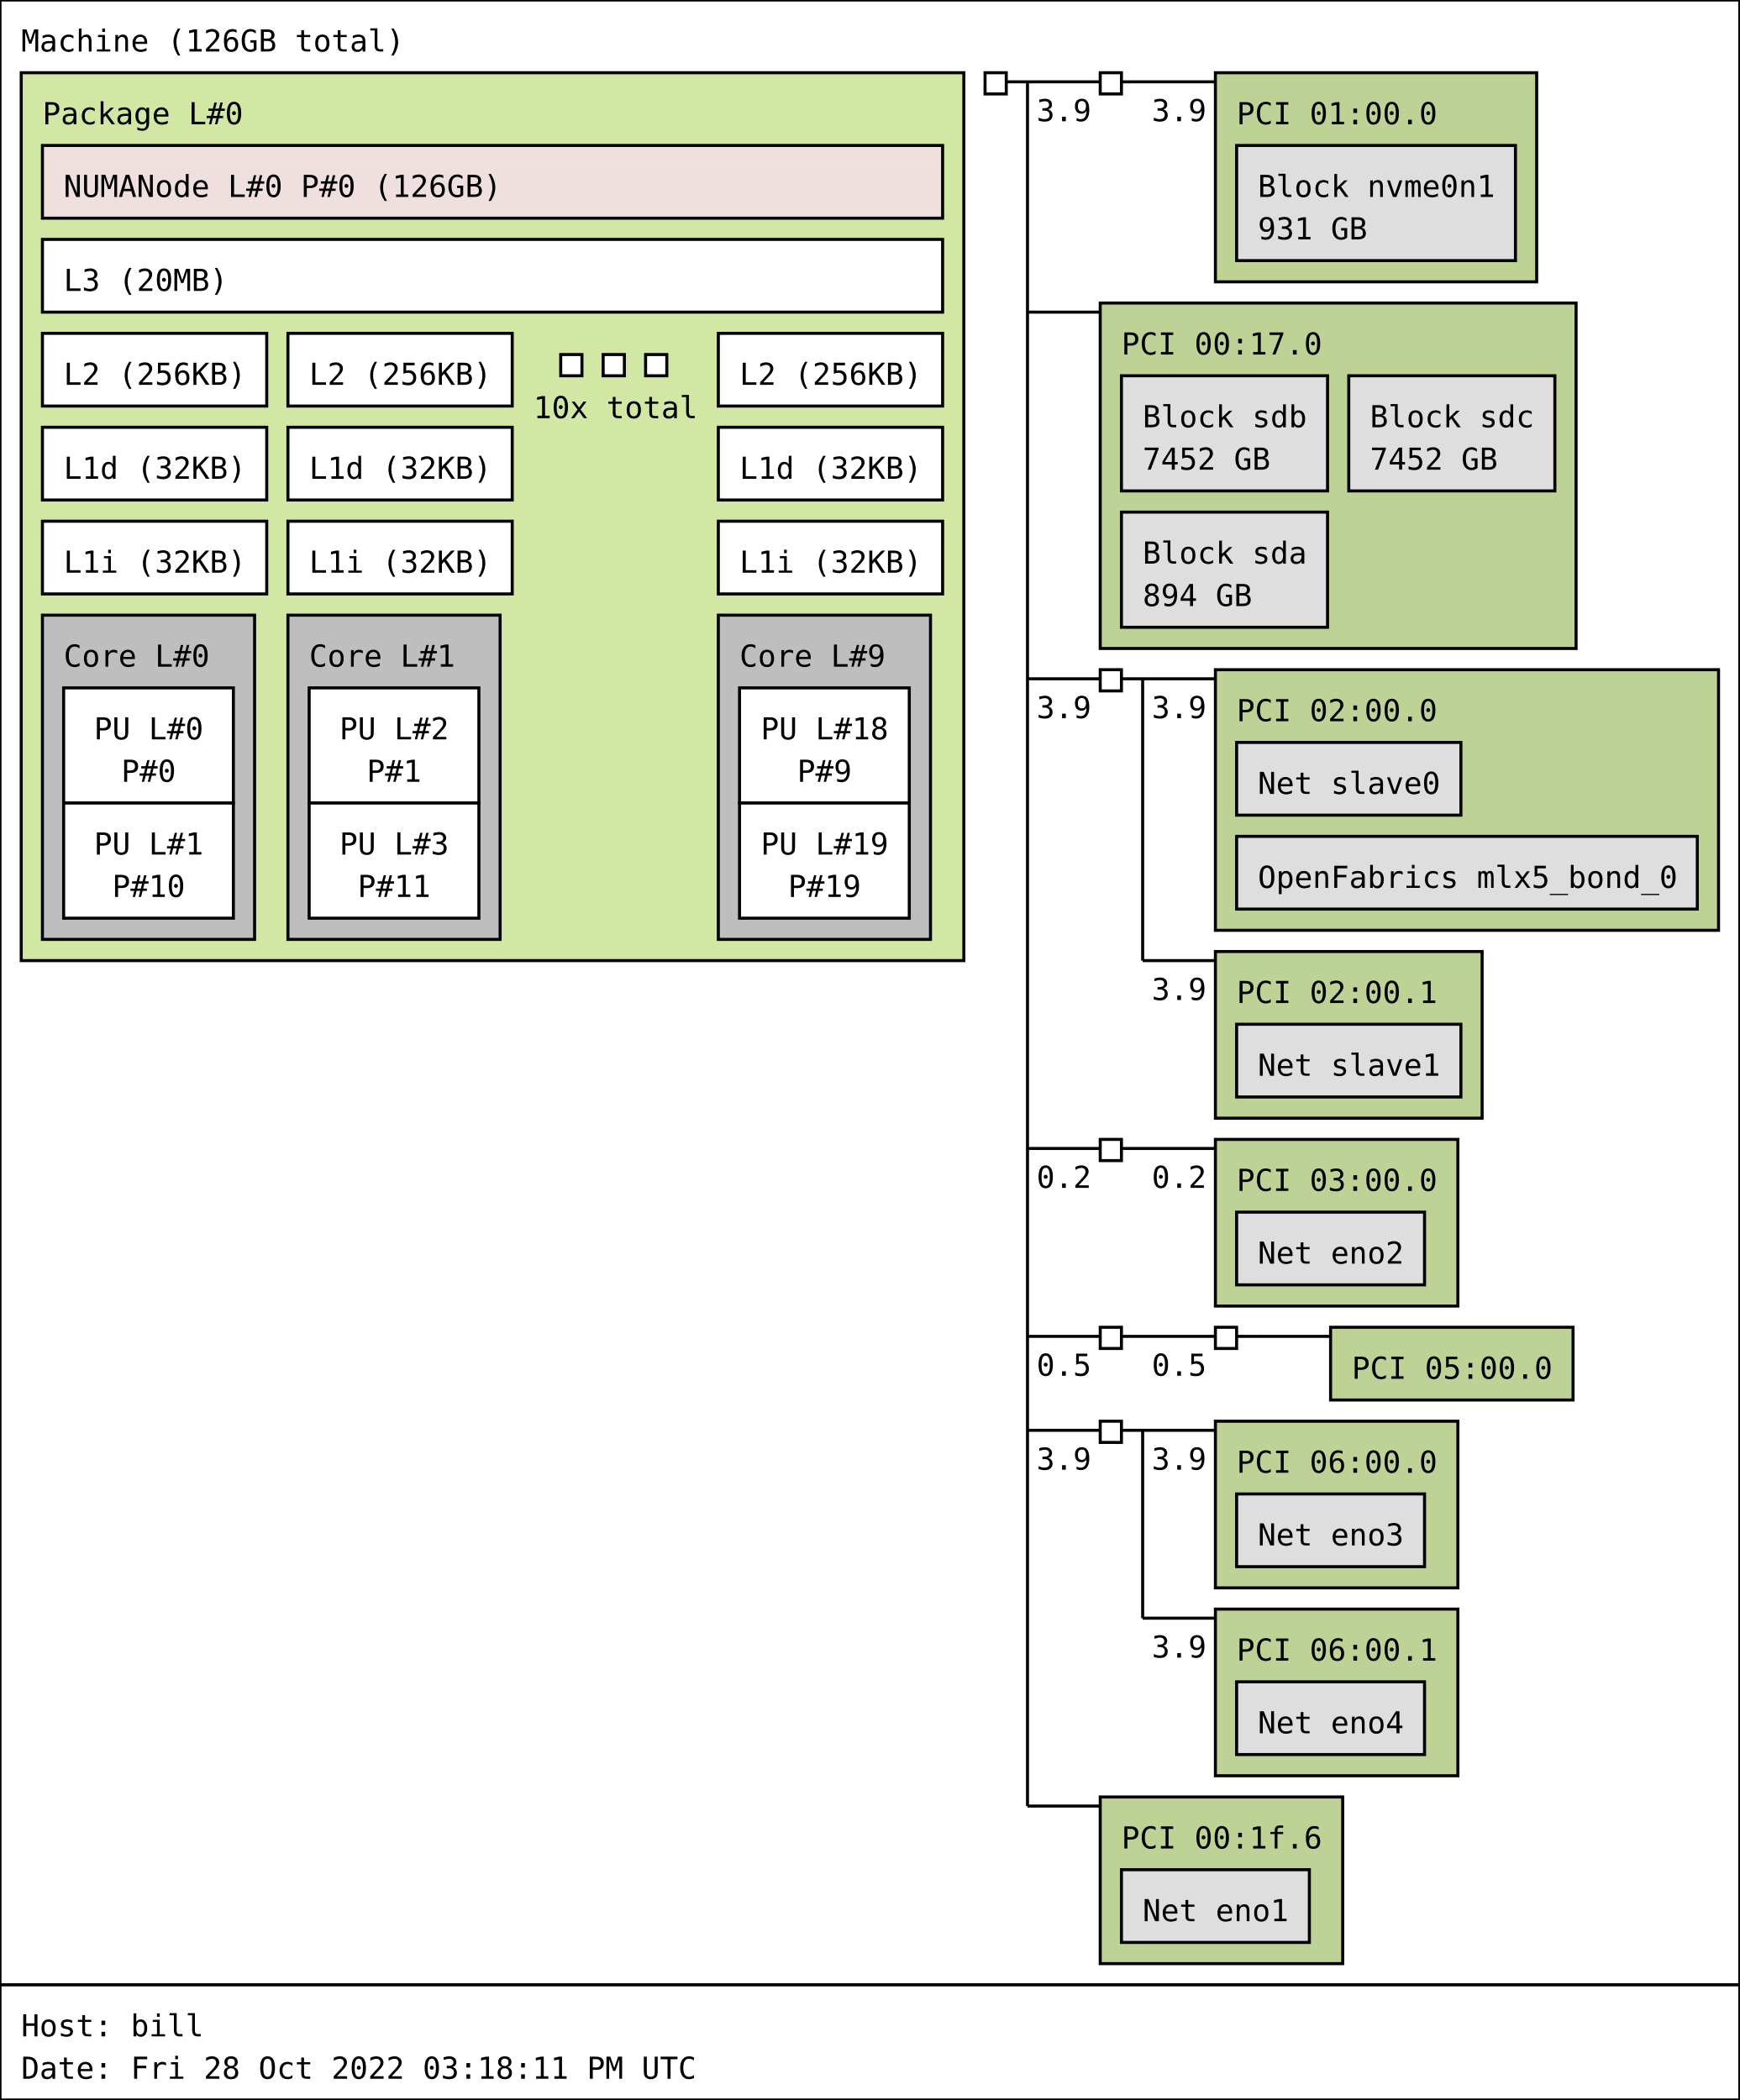
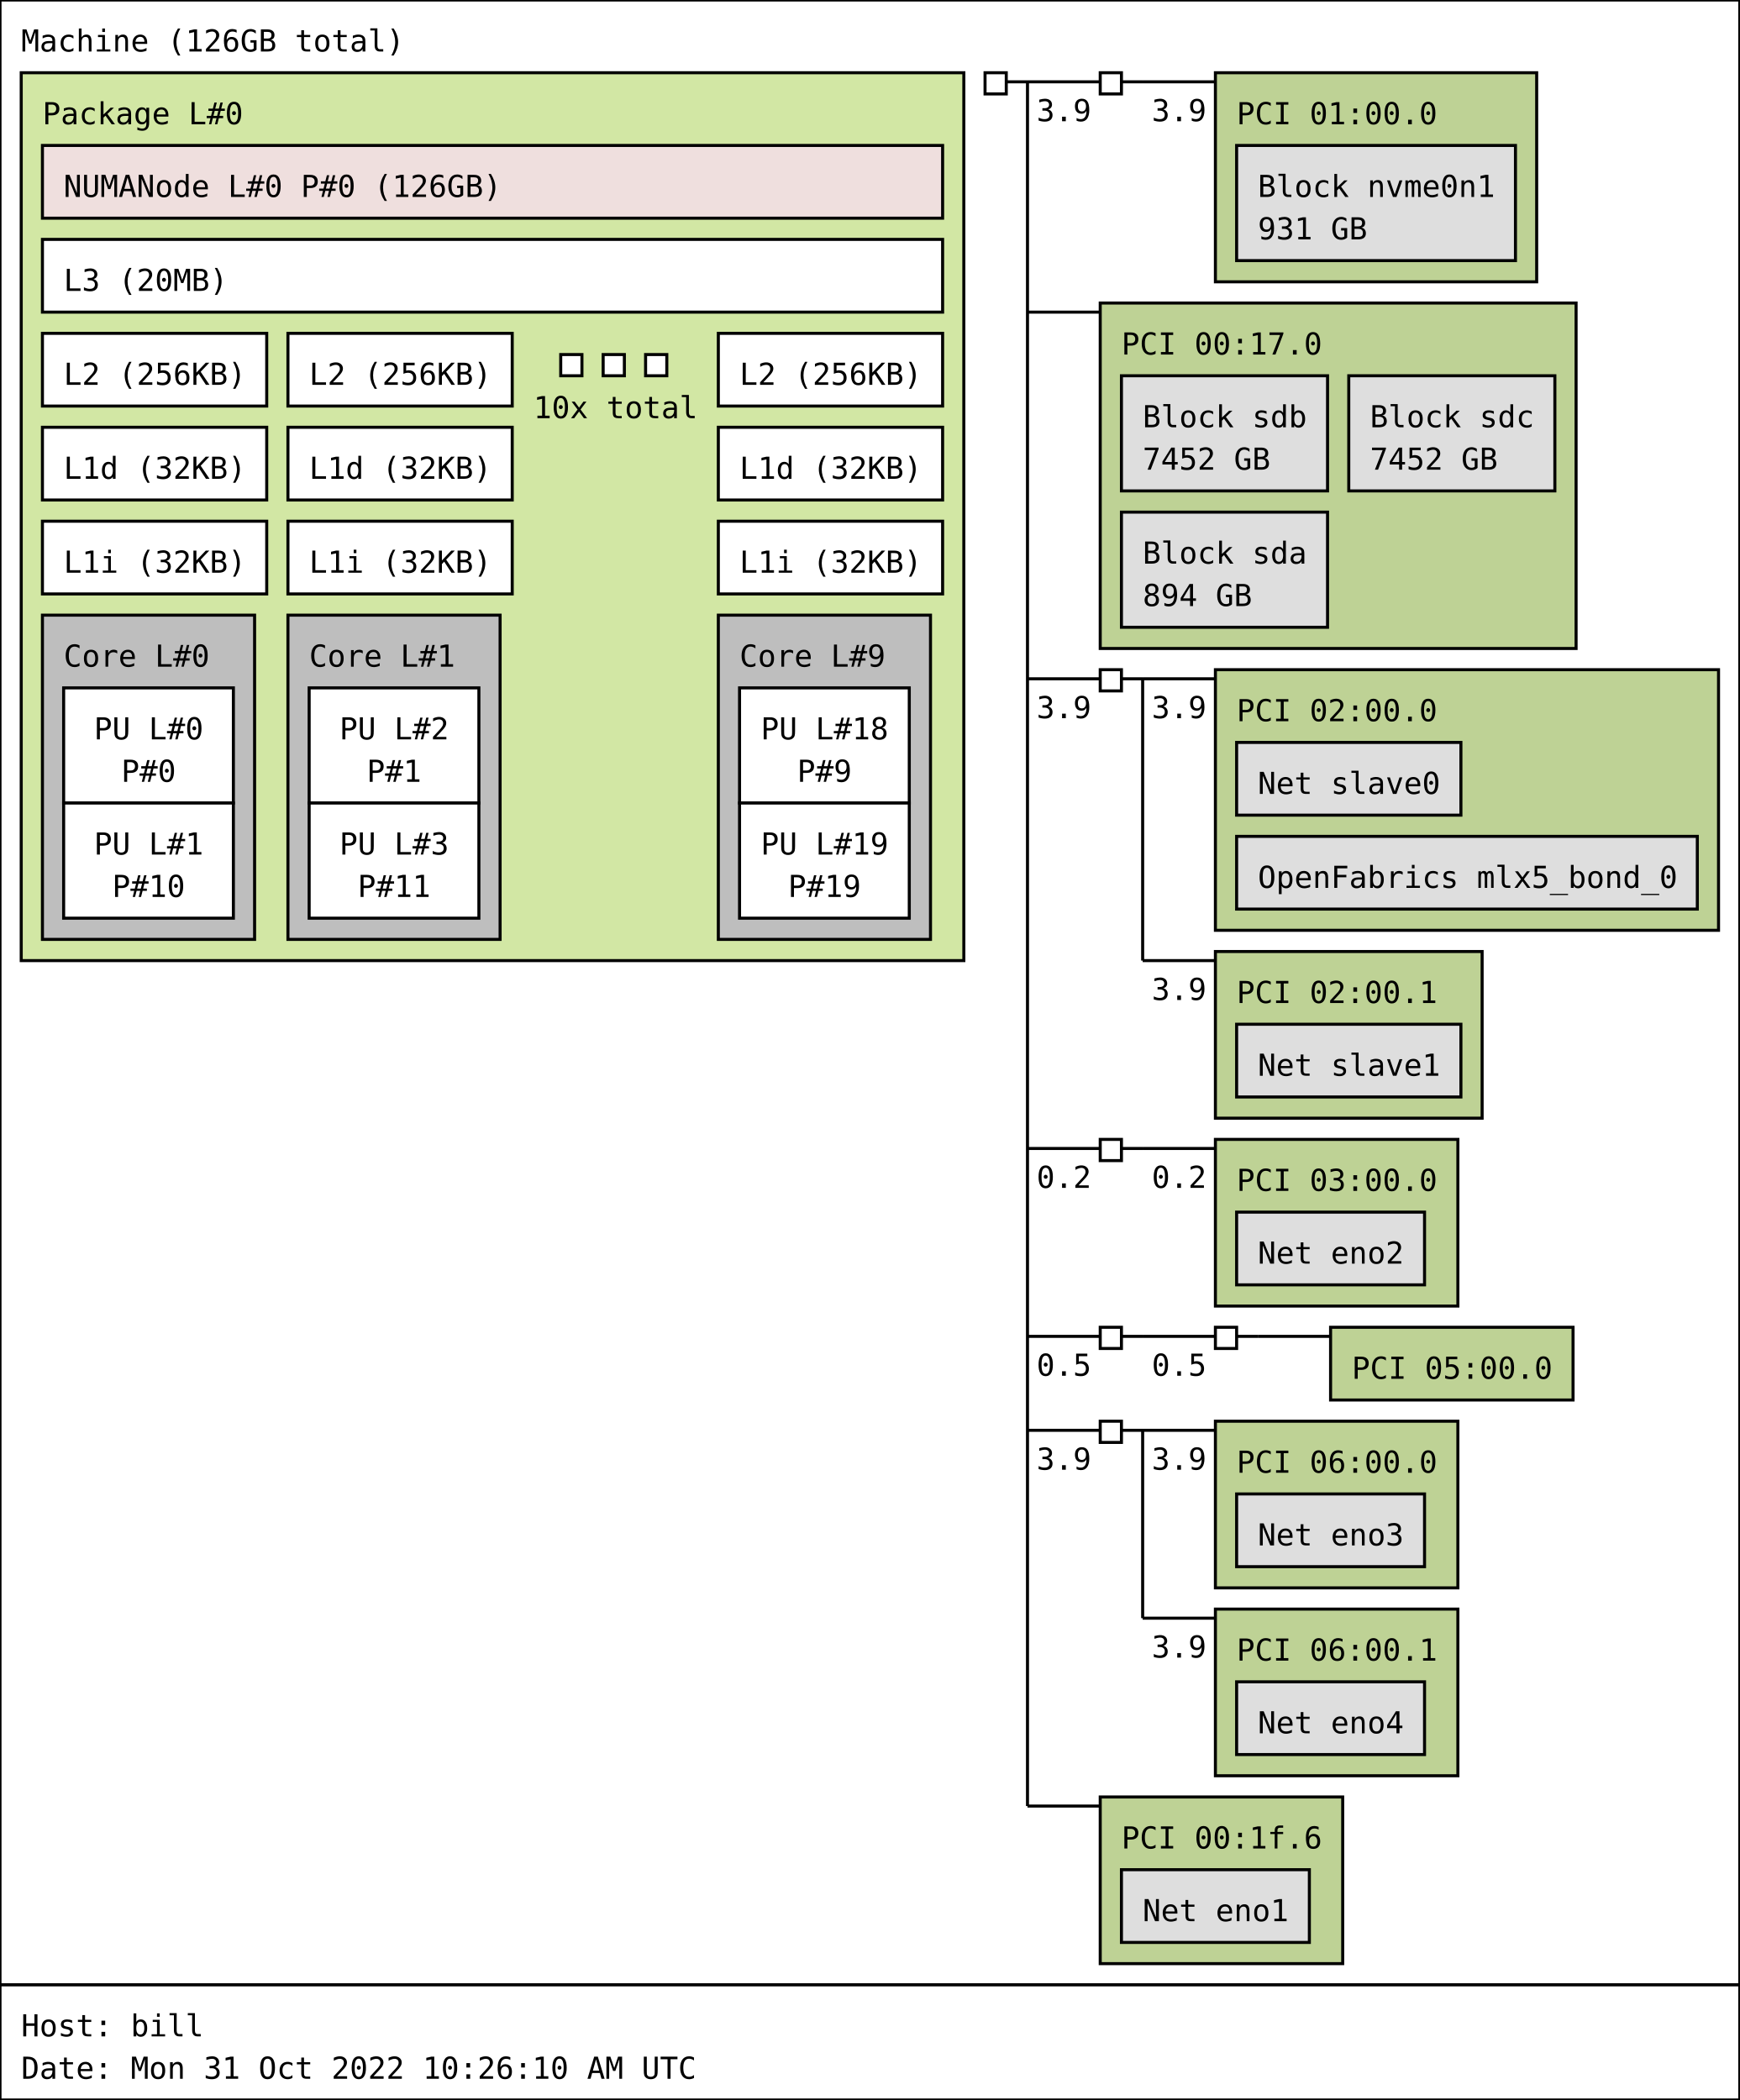
<svg xmlns="http://www.w3.org/2000/svg" width="574px" height="693px" viewBox="0 0 574px 693px" version="1.1">
  <rect id="Machine_0_rect" class="Machine" x="0" y="0" width="574" height="655" fill="rgb(255,255,255)" stroke="rgb(0,0,0)" stroke-width="1" />
  <text id="Machine_0_text" class="Machine" font-family="Monospace" x="7" y="17" fill="rgb(0,0,0)" font-size="10px">Machine (126GB total)</text>
  <rect id="Package_0_rect" class="Package" x="7" y="24" width="311" height="293" fill="rgb(210,231,164)" stroke="rgb(0,0,0)" stroke-width="1" />
  <text id="Package_0_text" class="Package" font-family="Monospace" x="14" y="41" fill="rgb(0,0,0)" font-size="10px">Package L#0</text>
  <rect id="L3_0_rect" class="L3" x="14" y="79" width="297" height="24" fill="rgb(255,255,255)" stroke="rgb(0,0,0)" stroke-width="1" />
  <text id="L3_0_text" class="L3" font-family="Monospace" x="21" y="96" fill="rgb(0,0,0)" font-size="10px">L3 (20MB)</text>
  <rect id="L2_0_rect" class="L2" x="14" y="110" width="74" height="24" fill="rgb(255,255,255)" stroke="rgb(0,0,0)" stroke-width="1" />
  <text id="L2_0_text" class="L2" font-family="Monospace" x="21" y="127" fill="rgb(0,0,0)" font-size="10px">L2 (256KB)</text>
  <rect id="L1d_0_rect" class="L1d" x="14" y="141" width="74" height="24" fill="rgb(255,255,255)" stroke="rgb(0,0,0)" stroke-width="1" />
  <text id="L1d_0_text" class="L1d" font-family="Monospace" x="21" y="158" fill="rgb(0,0,0)" font-size="10px">L1d (32KB)</text>
  <rect id="L1i_0_rect" class="L1i" x="14" y="172" width="74" height="24" fill="rgb(255,255,255)" stroke="rgb(0,0,0)" stroke-width="1" />
  <text id="L1i_0_text" class="L1i" font-family="Monospace" x="21" y="189" fill="rgb(0,0,0)" font-size="10px">L1i (32KB)</text>
  <rect id="Core_0_rect" class="Core" x="14" y="203" width="70" height="107" fill="rgb(190,190,190)" stroke="rgb(0,0,0)" stroke-width="1" />
  <text id="Core_0_text" class="Core" font-family="Monospace" x="21" y="220" fill="rgb(0,0,0)" font-size="10px">Core L#0</text>
  <rect id="PU_0_rect" class="PU" x="21" y="227" width="56" height="38" fill="rgb(255,255,255)" stroke="rgb(0,0,0)" stroke-width="1" />
  <text id="PU_0_text" class="PU" font-family="Monospace" x="31" y="244" fill="rgb(0,0,0)" font-size="10px">PU L#0</text>
  <text id="PU_0_text_1" class="PU" font-family="Monospace" x="40" y="258" fill="rgb(0,0,0)" font-size="10px">P#0</text>
  <rect id="PU_1_rect" class="PU" x="21" y="265" width="56" height="38" fill="rgb(255,255,255)" stroke="rgb(0,0,0)" stroke-width="1" />
  <text id="PU_1_text" class="PU" font-family="Monospace" x="31" y="282" fill="rgb(0,0,0)" font-size="10px">PU L#1</text>
  <text id="PU_1_text_1" class="PU" font-family="Monospace" x="37" y="296" fill="rgb(0,0,0)" font-size="10px">P#10</text>
  <rect id="L2_1_rect" class="L2" x="95" y="110" width="74" height="24" fill="rgb(255,255,255)" stroke="rgb(0,0,0)" stroke-width="1" />
  <text id="L2_1_text" class="L2" font-family="Monospace" x="102" y="127" fill="rgb(0,0,0)" font-size="10px">L2 (256KB)</text>
  <rect id="L1d_1_rect" class="L1d" x="95" y="141" width="74" height="24" fill="rgb(255,255,255)" stroke="rgb(0,0,0)" stroke-width="1" />
  <text id="L1d_1_text" class="L1d" font-family="Monospace" x="102" y="158" fill="rgb(0,0,0)" font-size="10px">L1d (32KB)</text>
  <rect id="L1i_1_rect" class="L1i" x="95" y="172" width="74" height="24" fill="rgb(255,255,255)" stroke="rgb(0,0,0)" stroke-width="1" />
  <text id="L1i_1_text" class="L1i" font-family="Monospace" x="102" y="189" fill="rgb(0,0,0)" font-size="10px">L1i (32KB)</text>
  <rect id="Core_1_rect" class="Core" x="95" y="203" width="70" height="107" fill="rgb(190,190,190)" stroke="rgb(0,0,0)" stroke-width="1" />
  <text id="Core_1_text" class="Core" font-family="Monospace" x="102" y="220" fill="rgb(0,0,0)" font-size="10px">Core L#1</text>
  <rect id="PU_2_rect" class="PU" x="102" y="227" width="56" height="38" fill="rgb(255,255,255)" stroke="rgb(0,0,0)" stroke-width="1" />
  <text id="PU_2_text" class="PU" font-family="Monospace" x="112" y="244" fill="rgb(0,0,0)" font-size="10px">PU L#2</text>
  <text id="PU_2_text_1" class="PU" font-family="Monospace" x="121" y="258" fill="rgb(0,0,0)" font-size="10px">P#1</text>
  <rect id="PU_3_rect" class="PU" x="102" y="265" width="56" height="38" fill="rgb(255,255,255)" stroke="rgb(0,0,0)" stroke-width="1" />
  <text id="PU_3_text" class="PU" font-family="Monospace" x="112" y="282" fill="rgb(0,0,0)" font-size="10px">PU L#3</text>
  <text id="PU_3_text_1" class="PU" font-family="Monospace" x="118" y="296" fill="rgb(0,0,0)" font-size="10px">P#11</text>
  <rect id="L2_2_rect" class="L2" x="185" y="117" width="7" height="7" fill="rgb(255,255,255)" stroke="rgb(0,0,0)" stroke-width="1" />
  <rect id="L2_2_rect" class="L2" x="199" y="117" width="7" height="7" fill="rgb(255,255,255)" stroke="rgb(0,0,0)" stroke-width="1" />
  <rect id="L2_2_rect" class="L2" x="213" y="117" width="7" height="7" fill="rgb(255,255,255)" stroke="rgb(0,0,0)" stroke-width="1" />
  <text id="L2_2_text" class="L2" font-family="Monospace" x="176" y="138" fill="rgb(0,0,0)" font-size="10px">10x total</text>
  <rect id="L2_9_rect" class="L2" x="237" y="110" width="74" height="24" fill="rgb(255,255,255)" stroke="rgb(0,0,0)" stroke-width="1" />
  <text id="L2_9_text" class="L2" font-family="Monospace" x="244" y="127" fill="rgb(0,0,0)" font-size="10px">L2 (256KB)</text>
  <rect id="L1d_9_rect" class="L1d" x="237" y="141" width="74" height="24" fill="rgb(255,255,255)" stroke="rgb(0,0,0)" stroke-width="1" />
  <text id="L1d_9_text" class="L1d" font-family="Monospace" x="244" y="158" fill="rgb(0,0,0)" font-size="10px">L1d (32KB)</text>
  <rect id="L1i_9_rect" class="L1i" x="237" y="172" width="74" height="24" fill="rgb(255,255,255)" stroke="rgb(0,0,0)" stroke-width="1" />
  <text id="L1i_9_text" class="L1i" font-family="Monospace" x="244" y="189" fill="rgb(0,0,0)" font-size="10px">L1i (32KB)</text>
  <rect id="Core_9_rect" class="Core" x="237" y="203" width="70" height="107" fill="rgb(190,190,190)" stroke="rgb(0,0,0)" stroke-width="1" />
  <text id="Core_9_text" class="Core" font-family="Monospace" x="244" y="220" fill="rgb(0,0,0)" font-size="10px">Core L#9</text>
  <rect id="PU_18_rect" class="PU" x="244" y="227" width="56" height="38" fill="rgb(255,255,255)" stroke="rgb(0,0,0)" stroke-width="1" />
  <text id="PU_18_text" class="PU" font-family="Monospace" x="251" y="244" fill="rgb(0,0,0)" font-size="10px">PU L#18</text>
  <text id="PU_18_text_1" class="PU" font-family="Monospace" x="263" y="258" fill="rgb(0,0,0)" font-size="10px">P#9</text>
  <rect id="PU_19_rect" class="PU" x="244" y="265" width="56" height="38" fill="rgb(255,255,255)" stroke="rgb(0,0,0)" stroke-width="1" />
  <text id="PU_19_text" class="PU" font-family="Monospace" x="251" y="282" fill="rgb(0,0,0)" font-size="10px">PU L#19</text>
  <text id="PU_19_text_1" class="PU" font-family="Monospace" x="260" y="296" fill="rgb(0,0,0)" font-size="10px">P#19</text>
  <rect id="NUMANode_0_rect" class="NUMANode" x="14" y="48" width="297" height="24" fill="rgb(239,223,222)" stroke="rgb(0,0,0)" stroke-width="1" />
  <text id="NUMANode_0_text" class="NUMANode" font-family="Monospace" x="21" y="65" fill="rgb(0,0,0)" font-size="10px">NUMANode L#0 P#0 (126GB)</text>
  <rect id="HostBridge_0_rect" class="HostBridge" x="325" y="24" width="7" height="7" fill="rgb(255,255,255)" stroke="rgb(0,0,0)" stroke-width="1" />
  <line id="HostBridge_0_line" class="HostBridge" x1="332" y1="27" x2="339" y2="27" stroke="rgb(0,0,0)" stroke-width="1" />
  <line id="HostBridge_0_line_2" class="HostBridge" x1="339" y1="27" x2="363" y2="27" stroke="rgb(0,0,0)" stroke-width="1" />
  <text id="HostBridge_0_text_2" class="HostBridge" font-family="Monospace" x="342" y="40" fill="rgb(0,0,0)" font-size="10px">3.9</text>
  <line id="HostBridge_0_line_3" class="HostBridge" x1="339" y1="103" x2="363" y2="103" stroke="rgb(0,0,0)" stroke-width="1" />
  <line id="HostBridge_0_line_4" class="HostBridge" x1="339" y1="224" x2="363" y2="224" stroke="rgb(0,0,0)" stroke-width="1" />
  <text id="HostBridge_0_text_4" class="HostBridge" font-family="Monospace" x="342" y="237" fill="rgb(0,0,0)" font-size="10px">3.9</text>
  <line id="HostBridge_0_line_5" class="HostBridge" x1="339" y1="379" x2="363" y2="379" stroke="rgb(0,0,0)" stroke-width="1" />
  <text id="HostBridge_0_text_5" class="HostBridge" font-family="Monospace" x="342" y="392" fill="rgb(0,0,0)" font-size="10px">0.2</text>
  <line id="HostBridge_0_line_6" class="HostBridge" x1="339" y1="441" x2="363" y2="441" stroke="rgb(0,0,0)" stroke-width="1" />
  <text id="HostBridge_0_text_6" class="HostBridge" font-family="Monospace" x="342" y="454" fill="rgb(0,0,0)" font-size="10px">0.5</text>
  <line id="HostBridge_0_line_7" class="HostBridge" x1="339" y1="472" x2="363" y2="472" stroke="rgb(0,0,0)" stroke-width="1" />
  <text id="HostBridge_0_text_7" class="HostBridge" font-family="Monospace" x="342" y="485" fill="rgb(0,0,0)" font-size="10px">3.9</text>
  <line id="HostBridge_0_line_8" class="HostBridge" x1="339" y1="596" x2="363" y2="596" stroke="rgb(0,0,0)" stroke-width="1" />
  <line id="HostBridge_0_line_1" class="HostBridge" x1="339" y1="27" x2="339" y2="596" stroke="rgb(0,0,0)" stroke-width="1" />
  <rect id="PCIBridge_1_rect" class="PCIBridge" x="363" y="24" width="7" height="7" fill="rgb(255,255,255)" stroke="rgb(0,0,0)" stroke-width="1" />
  <line id="PCIBridge_1_line" class="PCIBridge" x1="370" y1="27" x2="377" y2="27" stroke="rgb(0,0,0)" stroke-width="1" />
  <line id="PCIBridge_1_line_2" class="PCIBridge" x1="377" y1="27" x2="401" y2="27" stroke="rgb(0,0,0)" stroke-width="1" />
  <text id="PCIBridge_1_text_2" class="PCIBridge" font-family="Monospace" x="380" y="40" fill="rgb(0,0,0)" font-size="10px">3.9</text>
  <line id="PCIBridge_1_line_1" class="PCIBridge" x1="377" y1="27" x2="377" y2="27" stroke="rgb(0,0,0)" stroke-width="1" />
  <rect id="PCI_0_rect" class="PCI" x="401" y="24" width="106" height="69" fill="rgb(190,210,149)" stroke="rgb(0,0,0)" stroke-width="1" />
  <text id="PCI_0_text" class="PCI" font-family="Monospace" x="408" y="41" fill="rgb(0,0,0)" font-size="10px">PCI 01:00.0</text>
  <rect id="Block_0_rect" class="Block" x="408" y="48" width="92" height="38" fill="rgb(222,222,222)" stroke="rgb(0,0,0)" stroke-width="1" />
  <text id="Block_0_text" class="Block" font-family="Monospace" x="415" y="65" fill="rgb(0,0,0)" font-size="10px">Block nvme0n1</text>
  <text id="Block_0_text_1" class="Block" font-family="Monospace" x="415" y="79" fill="rgb(0,0,0)" font-size="10px">931 GB</text>
  <rect id="PCI_1_rect" class="PCI" x="363" y="100" width="157" height="114" fill="rgb(190,210,149)" stroke="rgb(0,0,0)" stroke-width="1" />
  <text id="PCI_1_text" class="PCI" font-family="Monospace" x="370" y="117" fill="rgb(0,0,0)" font-size="10px">PCI 00:17.0</text>
  <rect id="Block_1_rect" class="Block" x="370" y="124" width="68" height="38" fill="rgb(222,222,222)" stroke="rgb(0,0,0)" stroke-width="1" />
  <text id="Block_1_text" class="Block" font-family="Monospace" x="377" y="141" fill="rgb(0,0,0)" font-size="10px">Block sdb</text>
  <text id="Block_1_text_1" class="Block" font-family="Monospace" x="377" y="155" fill="rgb(0,0,0)" font-size="10px">7452 GB</text>
  <rect id="Block_2_rect" class="Block" x="445" y="124" width="68" height="38" fill="rgb(222,222,222)" stroke="rgb(0,0,0)" stroke-width="1" />
  <text id="Block_2_text" class="Block" font-family="Monospace" x="452" y="141" fill="rgb(0,0,0)" font-size="10px">Block sdc</text>
  <text id="Block_2_text_1" class="Block" font-family="Monospace" x="452" y="155" fill="rgb(0,0,0)" font-size="10px">7452 GB</text>
  <rect id="Block_3_rect" class="Block" x="370" y="169" width="68" height="38" fill="rgb(222,222,222)" stroke="rgb(0,0,0)" stroke-width="1" />
  <text id="Block_3_text" class="Block" font-family="Monospace" x="377" y="186" fill="rgb(0,0,0)" font-size="10px">Block sda</text>
  <text id="Block_3_text_1" class="Block" font-family="Monospace" x="377" y="200" fill="rgb(0,0,0)" font-size="10px">894 GB</text>
  <rect id="PCIBridge_2_rect" class="PCIBridge" x="363" y="221" width="7" height="7" fill="rgb(255,255,255)" stroke="rgb(0,0,0)" stroke-width="1" />
  <line id="PCIBridge_2_line" class="PCIBridge" x1="370" y1="224" x2="377" y2="224" stroke="rgb(0,0,0)" stroke-width="1" />
  <line id="PCIBridge_2_line_2" class="PCIBridge" x1="377" y1="224" x2="401" y2="224" stroke="rgb(0,0,0)" stroke-width="1" />
  <text id="PCIBridge_2_text_2" class="PCIBridge" font-family="Monospace" x="380" y="237" fill="rgb(0,0,0)" font-size="10px">3.9</text>
  <line id="PCIBridge_2_line_3" class="PCIBridge" x1="377" y1="317" x2="401" y2="317" stroke="rgb(0,0,0)" stroke-width="1" />
  <text id="PCIBridge_2_text_3" class="PCIBridge" font-family="Monospace" x="380" y="330" fill="rgb(0,0,0)" font-size="10px">3.9</text>
  <line id="PCIBridge_2_line_1" class="PCIBridge" x1="377" y1="224" x2="377" y2="317" stroke="rgb(0,0,0)" stroke-width="1" />
  <rect id="PCI_2_rect" class="PCI" x="401" y="221" width="166" height="86" fill="rgb(190,210,149)" stroke="rgb(0,0,0)" stroke-width="1" />
  <text id="PCI_2_text" class="PCI" font-family="Monospace" x="408" y="238" fill="rgb(0,0,0)" font-size="10px">PCI 02:00.0</text>
  <rect id="Net_4_rect" class="Net" x="408" y="245" width="74" height="24" fill="rgb(222,222,222)" stroke="rgb(0,0,0)" stroke-width="1" />
  <text id="Net_4_text" class="Net" font-family="Monospace" x="415" y="262" fill="rgb(0,0,0)" font-size="10px">Net slave0</text>
  <rect id="OpenFabrics_5_rect" class="OpenFabrics" x="408" y="276" width="152" height="24" fill="rgb(222,222,222)" stroke="rgb(0,0,0)" stroke-width="1" />
  <text id="OpenFabrics_5_text" class="OpenFabrics" font-family="Monospace" x="415" y="293" fill="rgb(0,0,0)" font-size="10px">OpenFabrics mlx5_bond_0</text>
  <rect id="PCI_3_rect" class="PCI" x="401" y="314" width="88" height="55" fill="rgb(190,210,149)" stroke="rgb(0,0,0)" stroke-width="1" />
  <text id="PCI_3_text" class="PCI" font-family="Monospace" x="408" y="331" fill="rgb(0,0,0)" font-size="10px">PCI 02:00.1</text>
  <rect id="Net_6_rect" class="Net" x="408" y="338" width="74" height="24" fill="rgb(222,222,222)" stroke="rgb(0,0,0)" stroke-width="1" />
  <text id="Net_6_text" class="Net" font-family="Monospace" x="415" y="355" fill="rgb(0,0,0)" font-size="10px">Net slave1</text>
  <rect id="PCIBridge_3_rect" class="PCIBridge" x="363" y="376" width="7" height="7" fill="rgb(255,255,255)" stroke="rgb(0,0,0)" stroke-width="1" />
  <line id="PCIBridge_3_line" class="PCIBridge" x1="370" y1="379" x2="377" y2="379" stroke="rgb(0,0,0)" stroke-width="1" />
  <line id="PCIBridge_3_line_2" class="PCIBridge" x1="377" y1="379" x2="401" y2="379" stroke="rgb(0,0,0)" stroke-width="1" />
  <text id="PCIBridge_3_text_2" class="PCIBridge" font-family="Monospace" x="380" y="392" fill="rgb(0,0,0)" font-size="10px">0.2</text>
  <line id="PCIBridge_3_line_1" class="PCIBridge" x1="377" y1="379" x2="377" y2="379" stroke="rgb(0,0,0)" stroke-width="1" />
  <rect id="PCI_4_rect" class="PCI" x="401" y="376" width="80" height="55" fill="rgb(190,210,149)" stroke="rgb(0,0,0)" stroke-width="1" />
  <text id="PCI_4_text" class="PCI" font-family="Monospace" x="408" y="393" fill="rgb(0,0,0)" font-size="10px">PCI 03:00.0</text>
  <rect id="Net_7_rect" class="Net" x="408" y="400" width="62" height="24" fill="rgb(222,222,222)" stroke="rgb(0,0,0)" stroke-width="1" />
  <text id="Net_7_text" class="Net" font-family="Monospace" x="415" y="417" fill="rgb(0,0,0)" font-size="10px">Net eno2</text>
  <rect id="PCIBridge_4_rect" class="PCIBridge" x="363" y="438" width="7" height="7" fill="rgb(255,255,255)" stroke="rgb(0,0,0)" stroke-width="1" />
  <line id="PCIBridge_4_line" class="PCIBridge" x1="370" y1="441" x2="377" y2="441" stroke="rgb(0,0,0)" stroke-width="1" />
  <line id="PCIBridge_4_line_2" class="PCIBridge" x1="377" y1="441" x2="401" y2="441" stroke="rgb(0,0,0)" stroke-width="1" />
  <text id="PCIBridge_4_text_2" class="PCIBridge" font-family="Monospace" x="380" y="454" fill="rgb(0,0,0)" font-size="10px">0.5</text>
  <line id="PCIBridge_4_line_1" class="PCIBridge" x1="377" y1="441" x2="377" y2="441" stroke="rgb(0,0,0)" stroke-width="1" />
  <rect id="PCIBridge_5_rect" class="PCIBridge" x="401" y="438" width="7" height="7" fill="rgb(255,255,255)" stroke="rgb(0,0,0)" stroke-width="1" />
  <line id="PCIBridge_5_line" class="PCIBridge" x1="408" y1="441" x2="415" y2="441" stroke="rgb(0,0,0)" stroke-width="1" />
  <line id="PCIBridge_5_line_2" class="PCIBridge" x1="415" y1="441" x2="439" y2="441" stroke="rgb(0,0,0)" stroke-width="1" />
  <line id="PCIBridge_5_line_1" class="PCIBridge" x1="415" y1="441" x2="415" y2="441" stroke="rgb(0,0,0)" stroke-width="1" />
  <rect id="PCI_5_rect" class="PCI" x="439" y="438" width="80" height="24" fill="rgb(190,210,149)" stroke="rgb(0,0,0)" stroke-width="1" />
  <text id="PCI_5_text" class="PCI" font-family="Monospace" x="446" y="455" fill="rgb(0,0,0)" font-size="10px">PCI 05:00.0</text>
  <rect id="PCIBridge_6_rect" class="PCIBridge" x="363" y="469" width="7" height="7" fill="rgb(255,255,255)" stroke="rgb(0,0,0)" stroke-width="1" />
  <line id="PCIBridge_6_line" class="PCIBridge" x1="370" y1="472" x2="377" y2="472" stroke="rgb(0,0,0)" stroke-width="1" />
  <line id="PCIBridge_6_line_2" class="PCIBridge" x1="377" y1="472" x2="401" y2="472" stroke="rgb(0,0,0)" stroke-width="1" />
  <text id="PCIBridge_6_text_2" class="PCIBridge" font-family="Monospace" x="380" y="485" fill="rgb(0,0,0)" font-size="10px">3.9</text>
  <line id="PCIBridge_6_line_3" class="PCIBridge" x1="377" y1="534" x2="401" y2="534" stroke="rgb(0,0,0)" stroke-width="1" />
  <text id="PCIBridge_6_text_3" class="PCIBridge" font-family="Monospace" x="380" y="547" fill="rgb(0,0,0)" font-size="10px">3.9</text>
  <line id="PCIBridge_6_line_1" class="PCIBridge" x1="377" y1="472" x2="377" y2="534" stroke="rgb(0,0,0)" stroke-width="1" />
  <rect id="PCI_6_rect" class="PCI" x="401" y="469" width="80" height="55" fill="rgb(190,210,149)" stroke="rgb(0,0,0)" stroke-width="1" />
  <text id="PCI_6_text" class="PCI" font-family="Monospace" x="408" y="486" fill="rgb(0,0,0)" font-size="10px">PCI 06:00.0</text>
  <rect id="Net_8_rect" class="Net" x="408" y="493" width="62" height="24" fill="rgb(222,222,222)" stroke="rgb(0,0,0)" stroke-width="1" />
  <text id="Net_8_text" class="Net" font-family="Monospace" x="415" y="510" fill="rgb(0,0,0)" font-size="10px">Net eno3</text>
  <rect id="PCI_7_rect" class="PCI" x="401" y="531" width="80" height="55" fill="rgb(190,210,149)" stroke="rgb(0,0,0)" stroke-width="1" />
  <text id="PCI_7_text" class="PCI" font-family="Monospace" x="408" y="548" fill="rgb(0,0,0)" font-size="10px">PCI 06:00.1</text>
  <rect id="Net_9_rect" class="Net" x="408" y="555" width="62" height="24" fill="rgb(222,222,222)" stroke="rgb(0,0,0)" stroke-width="1" />
  <text id="Net_9_text" class="Net" font-family="Monospace" x="415" y="572" fill="rgb(0,0,0)" font-size="10px">Net eno4</text>
  <rect id="PCI_8_rect" class="PCI" x="363" y="593" width="80" height="55" fill="rgb(190,210,149)" stroke="rgb(0,0,0)" stroke-width="1" />
  <text id="PCI_8_text" class="PCI" font-family="Monospace" x="370" y="610" fill="rgb(0,0,0)" font-size="10px">PCI 00:1f.6</text>
  <rect id="Net_10_rect" class="Net" x="370" y="617" width="62" height="24" fill="rgb(222,222,222)" stroke="rgb(0,0,0)" stroke-width="1" />
  <text id="Net_10_text" class="Net" font-family="Monospace" x="377" y="634" fill="rgb(0,0,0)" font-size="10px">Net eno1</text>
  <rect id="anon_rect" x="0" y="655" width="574" height="38" fill="rgb(255,255,255)" stroke="rgb(0,0,0)" stroke-width="1" />
  <text id="anon_text" font-family="Monospace" x="7" y="672" fill="rgb(0,0,0)" font-size="10px">Host: bill</text>
-   <text id="anon_text_1" font-family="Monospace" x="7" y="686" fill="rgb(0,0,0)" font-size="10px">Date: Fri 28 Oct 2022 03:18:11 PM UTC</text>
+   <text id="anon_text_1" font-family="Monospace" x="7" y="686" fill="rgb(0,0,0)" font-size="10px">Date: Mon 31 Oct 2022 10:26:10 AM UTC</text>
</svg>
